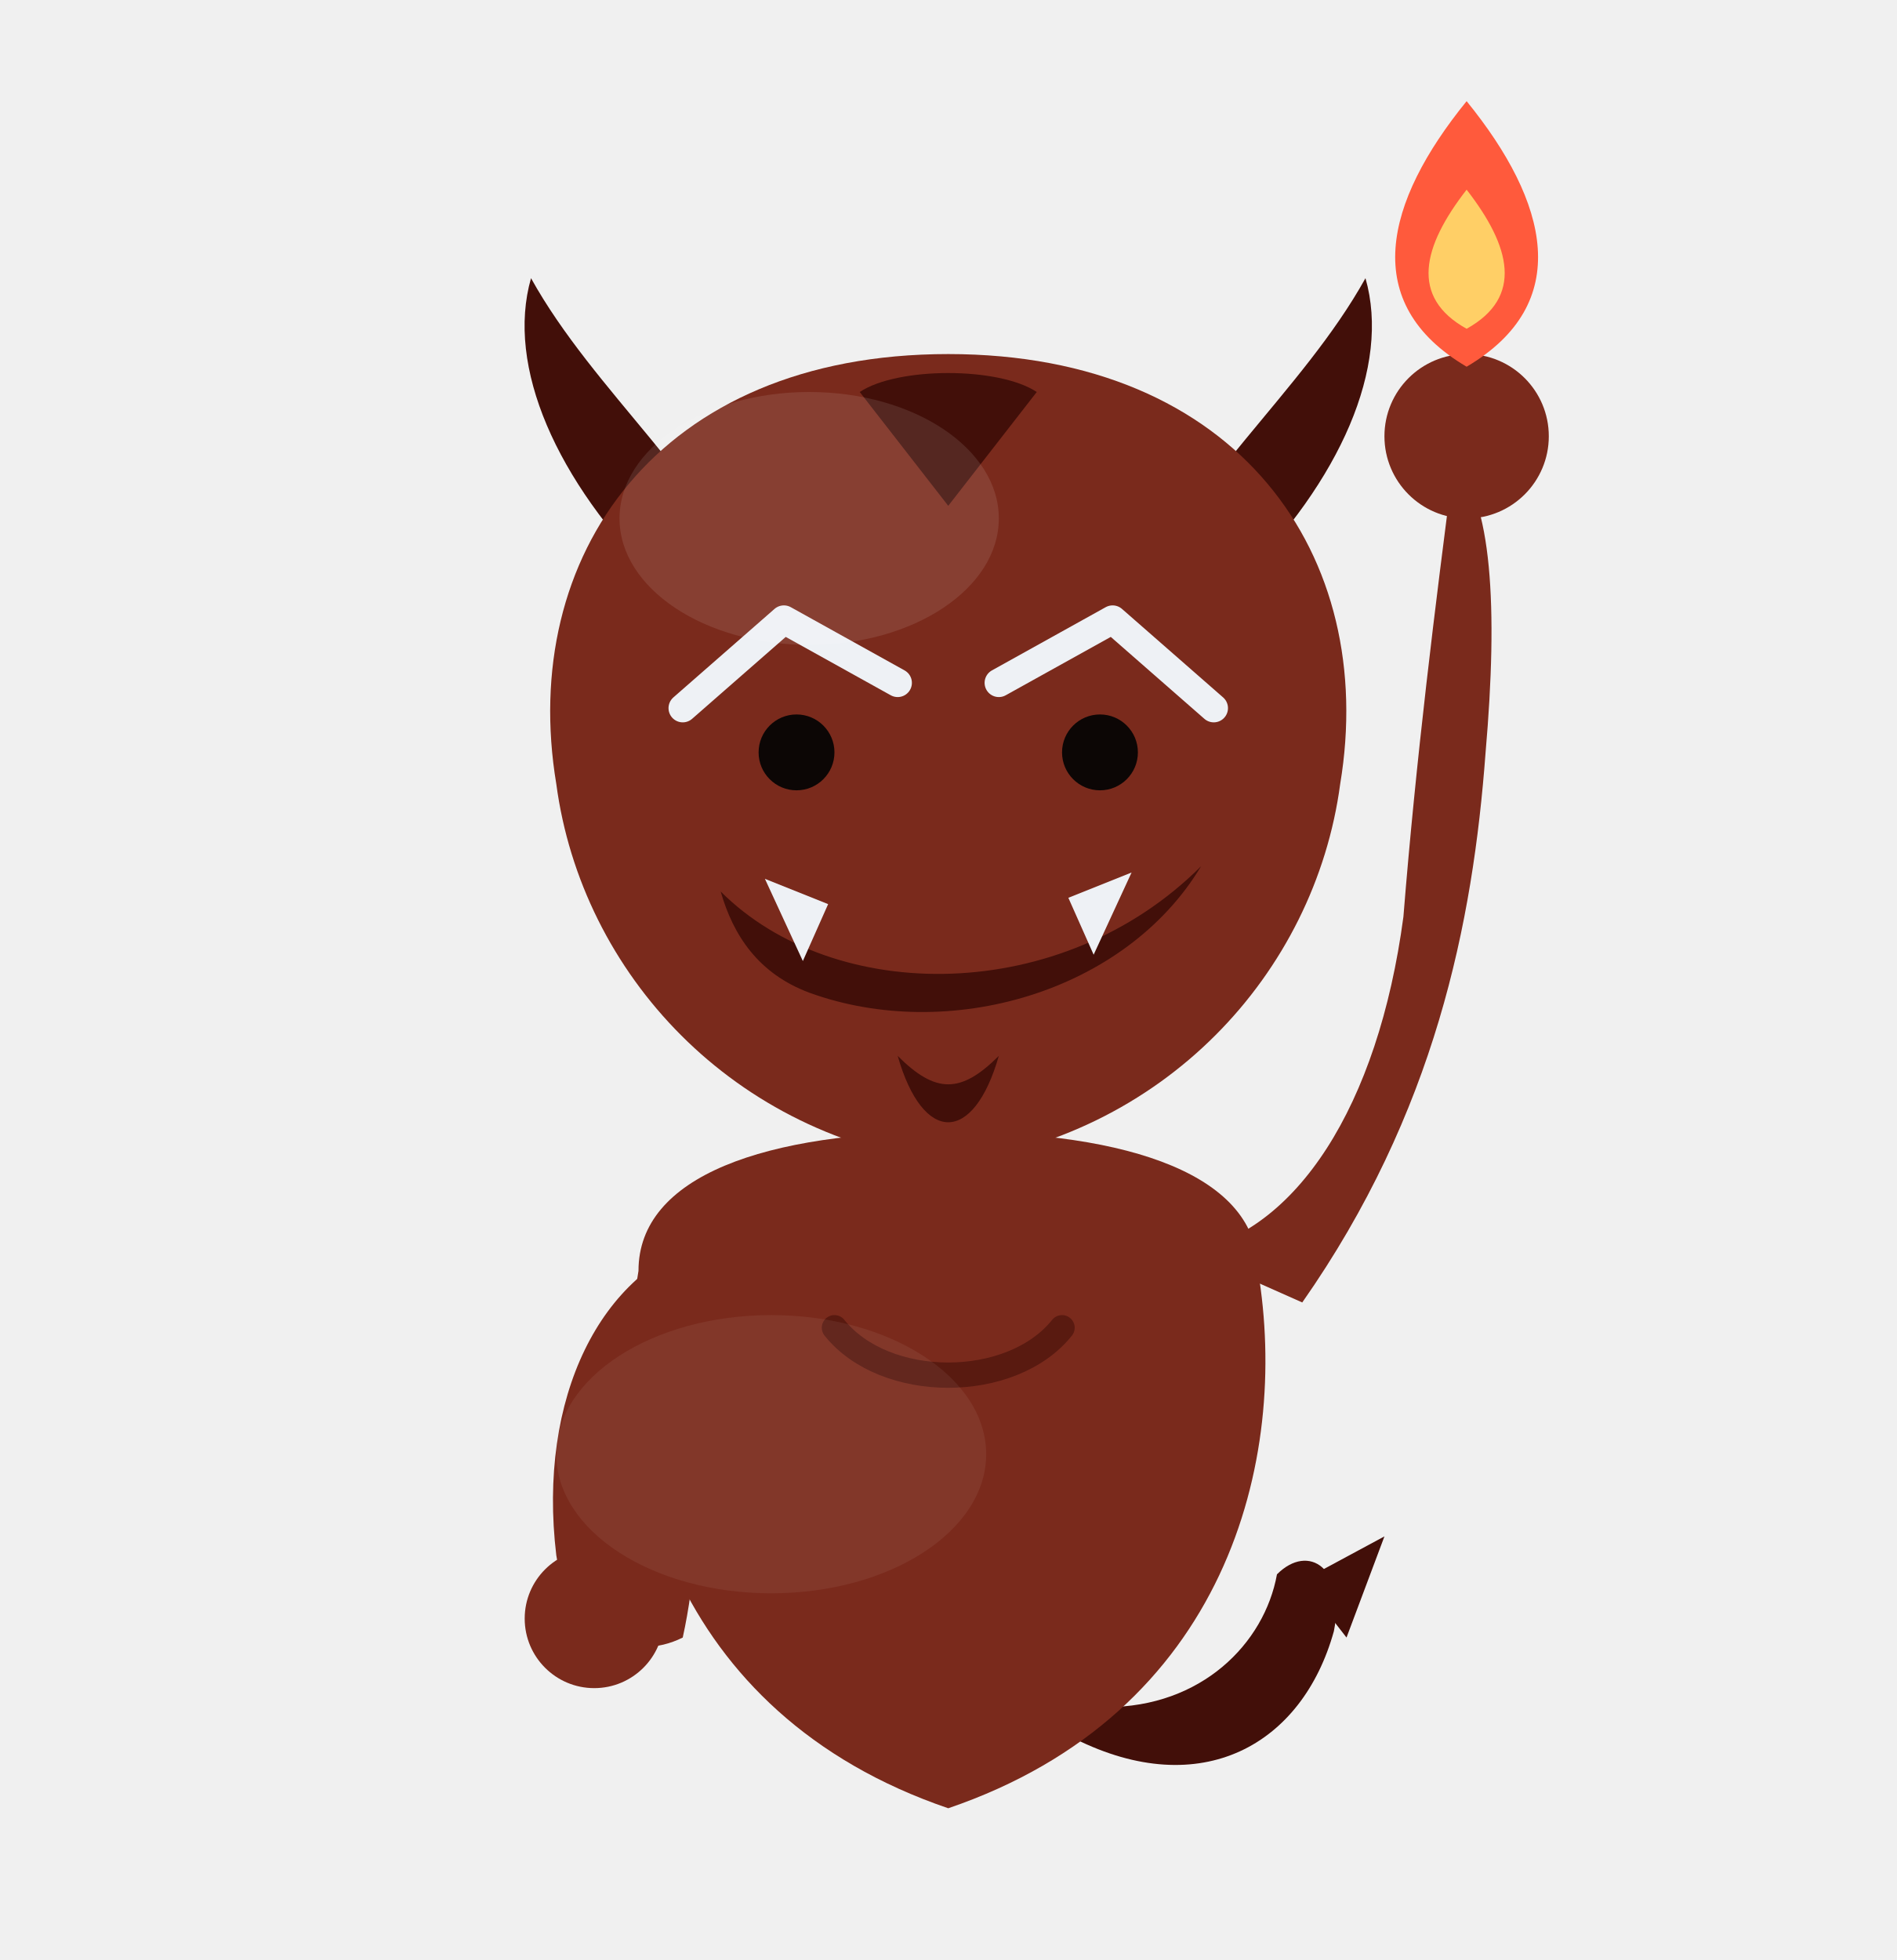
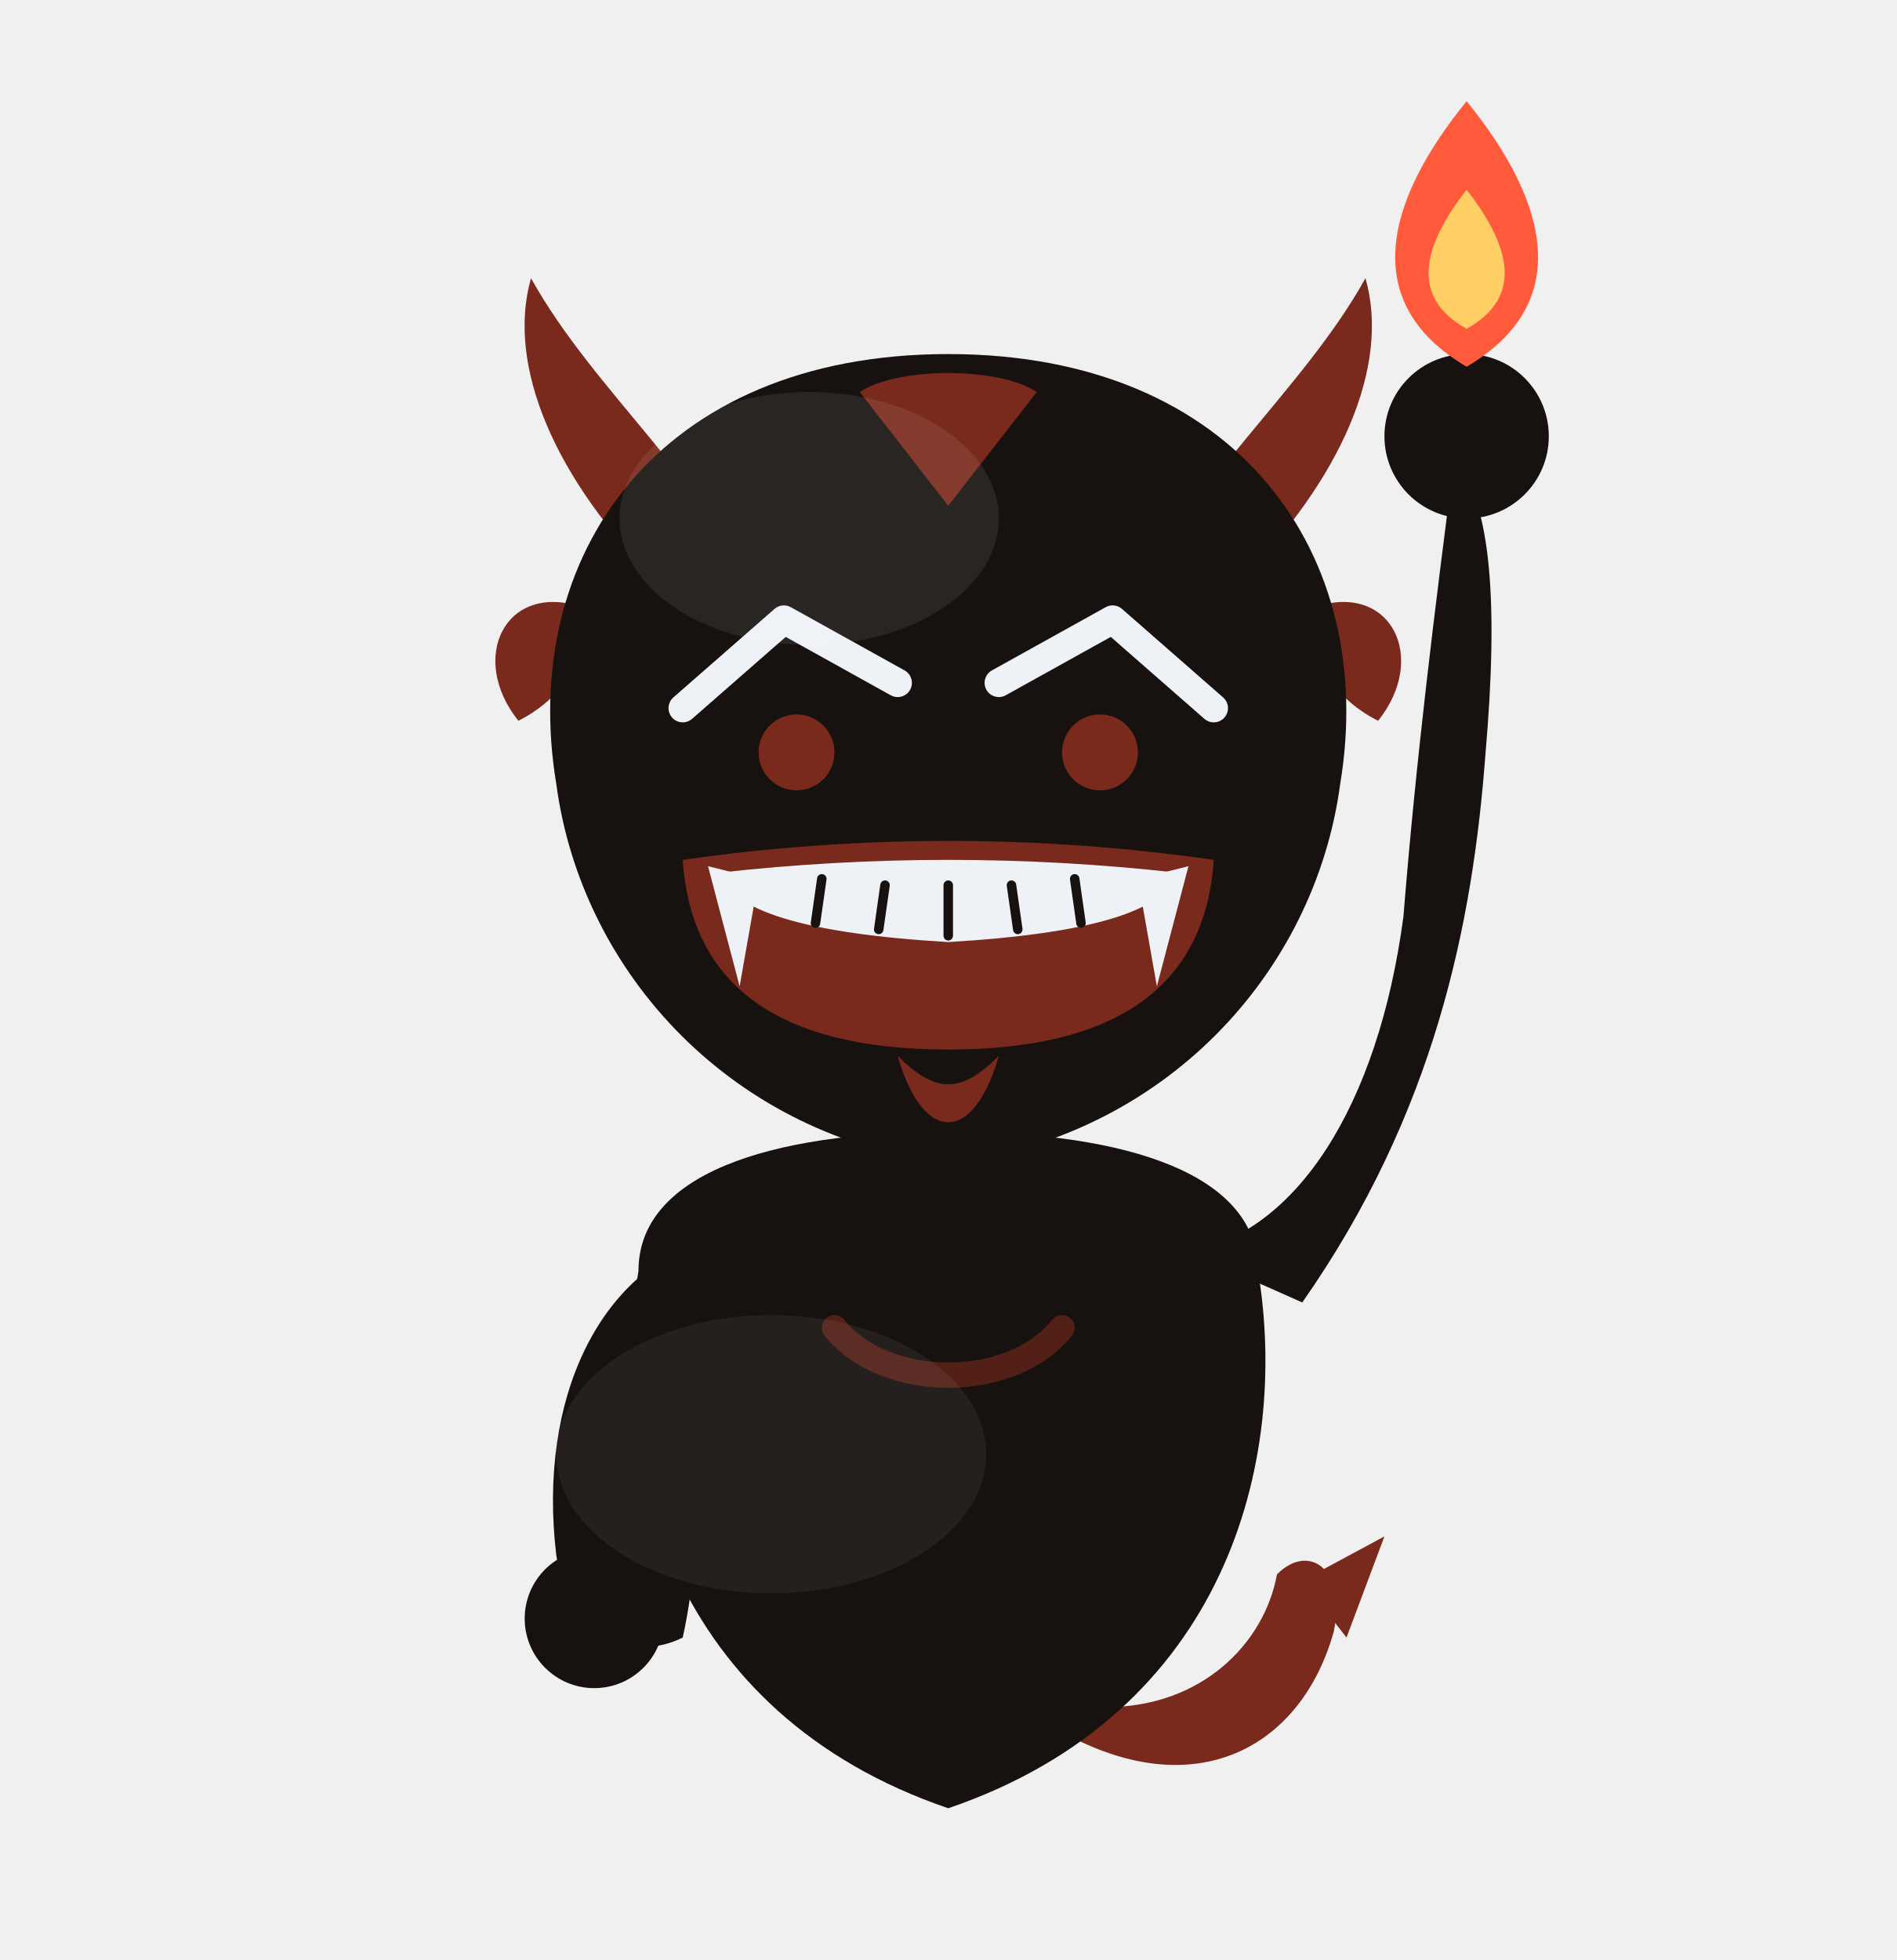
<svg xmlns="http://www.w3.org/2000/svg" viewBox="0 0 300 310">
-   <path d="M170 275 C 190 285, 206 276, 211 258 C 213 248, 207 244, 202 249            C 200 260, 190 270, 175 270 Z" fill="#420f09" />
-   <path d="M206 250 L219 243 L213 259 Z" fill="#420f09" />
-   <path d="M112 196 C 95 201, 85 221, 88 246 C 90 259, 100 263, 108 259            C 112 241, 110 216, 119 199 Z" fill="#7a2a1c" />
-   <circle cx="94" cy="256" r="11" fill="#7a2a1c" />
-   <path d="M101 201 C 101 186, 121 179, 150 179 C 179 179, 199 186, 199 201            C 204 231, 194 271, 150 286 C 106 271, 96 231, 101 201 Z" fill="#7a2a1c" />
-   <path d="M132 210 C 140 220, 160 220, 168 210" stroke="#420f09" stroke-width="4" fill="none" stroke-linecap="round" opacity="0.6" />
-   <path d="M188 198 C 205 195, 218 175, 222 145 C 224 120, 227 96, 230 73            C 236 79, 237 96, 235 119 C 233 146, 227 176, 206 206 Z" fill="#7a2a1c" />
-   <circle cx="232" cy="69" r="13" fill="#7a2a1c" />
+   <path d="M170 275 C 190 285, 206 276, 211 258 C 213 248, 207 244, 202 249            C 200 260, 190 270, 175 270 Z" fill="#7a2a1c" />
+   <path d="M206 250 L219 243 L213 259 Z" fill="#7a2a1c" />
+   <path d="M112 196 C 95 201, 85 221, 88 246 C 90 259, 100 263, 108 259            C 112 241, 110 216, 119 199 Z" fill="#171210" />
+   <circle cx="94" cy="256" r="11" fill="#171210" />
+   <path d="M101 201 C 101 186, 121 179, 150 179 C 179 179, 199 186, 199 201            C 204 231, 194 271, 150 286 C 106 271, 96 231, 101 201 Z" fill="#171210" />
+   <path d="M132 210 C 140 220, 160 220, 168 210" stroke="#7a2a1c" stroke-width="4" fill="none" stroke-linecap="round" opacity="0.6" />
+   <path d="M188 198 C 205 195, 218 175, 222 145 C 224 120, 227 96, 230 73            C 236 79, 237 96, 235 119 C 233 146, 227 176, 206 206 Z" fill="#171210" />
+   <circle cx="232" cy="69" r="13" fill="#171210" />
  <path d="M232 16 C 245 32, 249 48, 232 58 C 215 48, 219 32, 232 16 Z" fill="#ff5a3c" />
  <path d="M232 30 C 239 39, 241 47, 232 52 C 223 47, 225 39, 232 30 Z" fill="#ffcf66" />
-   <path d="M178 98 C 188 76, 206 62, 216 44 C 220 58, 212 76, 196 92            C 190 98, 184 100, 178 98 Z" fill="#420f09" />
-   <path d="M122 98 C 112 76, 94 62, 84 44 C 80 58, 88 76, 104 92            C 110 98, 116 100, 122 98 Z" fill="#420f09" />
-   <path d="M150 56 C 196 56, 218 88, 212 124 C 208 154, 184 180, 150 184            C 116 180, 92 154, 88 124 C 82 88, 104 56, 150 56 Z" fill="#7a2a1c" />
-   <path d="M136 62 L150 80 L164 62 C 158 58, 142 58, 136 62 Z" fill="#420f09" />
+   <path d="M178 98 C 188 76, 206 62, 216 44 C 220 58, 212 76, 196 92            C 190 98, 184 100, 178 98 Z" fill="#7a2a1c" />
+   <path d="M122 98 C 112 76, 94 62, 84 44 C 80 58, 88 76, 104 92            C 110 98, 116 100, 122 98 Z" fill="#7a2a1c" />
+   <path d="M92 96 C 80 92, 74 104, 82 114 C 90 110, 94 102, 92 96 Z" fill="#7a2a1c" />
+   <path d="M208 96 C 220 92, 226 104, 218 114 C 210 110, 206 102, 208 96 Z" fill="#7a2a1c" />
+   <path d="M150 56 C 196 56, 218 88, 212 124 C 208 154, 184 180, 150 184            C 116 180, 92 154, 88 124 C 82 88, 104 56, 150 56 Z" fill="#171210" />
+   <path d="M136 62 L150 80 L164 62 C 158 58, 142 58, 136 62 Z" fill="#7a2a1c" />
  <path d="M108 112 L124 98 L142 108" stroke="#eef1f5" stroke-width="4.5" fill="none" stroke-linecap="round" stroke-linejoin="round" />
  <path d="M158 108 L176 98 L192 112" stroke="#eef1f5" stroke-width="4.5" fill="none" stroke-linecap="round" stroke-linejoin="round" />
-   <circle cx="126" cy="119" r="6" fill="#0c0605" />
-   <circle cx="174" cy="119" r="6" fill="#0c0605" />
-   <path d="M114 141 C 132 159, 168 159, 190 137 C 178 157, 150 165, 128 157            C 120 154, 116 148, 114 141 Z" fill="#420f09" />
-   <path d="M169 142 L179 138 L173 151 Z" fill="#eef1f5" />
-   <path d="M131 143 L121 139 L127 152 Z" fill="#eef1f5" />
-   <path d="M142 167 C 146 181, 154 181, 158 167 C 152 173, 148 173, 142 167 Z" fill="#420f09" />
-   <ellipse cx="128" cy="82" rx="30" ry="20" fill="#ffffff" opacity="0.1" />
+   <circle cx="126" cy="119" r="6" fill="#7a2a1c" />
+   <circle cx="174" cy="119" r="6" fill="#7a2a1c" />
+   <path d="M108 136 Q150 130 192 136 Q190 166 150 166 Q110 166 108 136 Z" fill="#7a2a1c" />
+   <path d="M114 138 Q150 134 186 138 Q184 147 150 149 Q116 147 114 138 Z" fill="#eef1f5" />
+   <path d="M130 139 L129 146" stroke="#171210" stroke-width="1.5" stroke-linecap="round" />
+   <path d="M140 140 L139 147" stroke="#171210" stroke-width="1.5" stroke-linecap="round" />
+   <path d="M150 140 L150 148" stroke="#171210" stroke-width="1.5" stroke-linecap="round" />
+   <path d="M160 140 L161 147" stroke="#171210" stroke-width="1.5" stroke-linecap="round" />
+   <path d="M170 139 L171 146" stroke="#171210" stroke-width="1.5" stroke-linecap="round" />
+   <path d="M120 139 L112 137 L117 156 Z" fill="#eef1f5" />
+   <path d="M180 139 L188 137 L183 156 Z" fill="#eef1f5" />
+   <path d="M142 167 C 146 181, 154 181, 158 167 C 152 173, 148 173, 142 167 Z" fill="#7a2a1c" />
+   <ellipse cx="128" cy="82" rx="30" ry="20" fill="#ffffff" opacity="0.08" />
  <ellipse cx="122" cy="230" rx="34" ry="22" fill="#ffffff" opacity="0.06" />
</svg>
